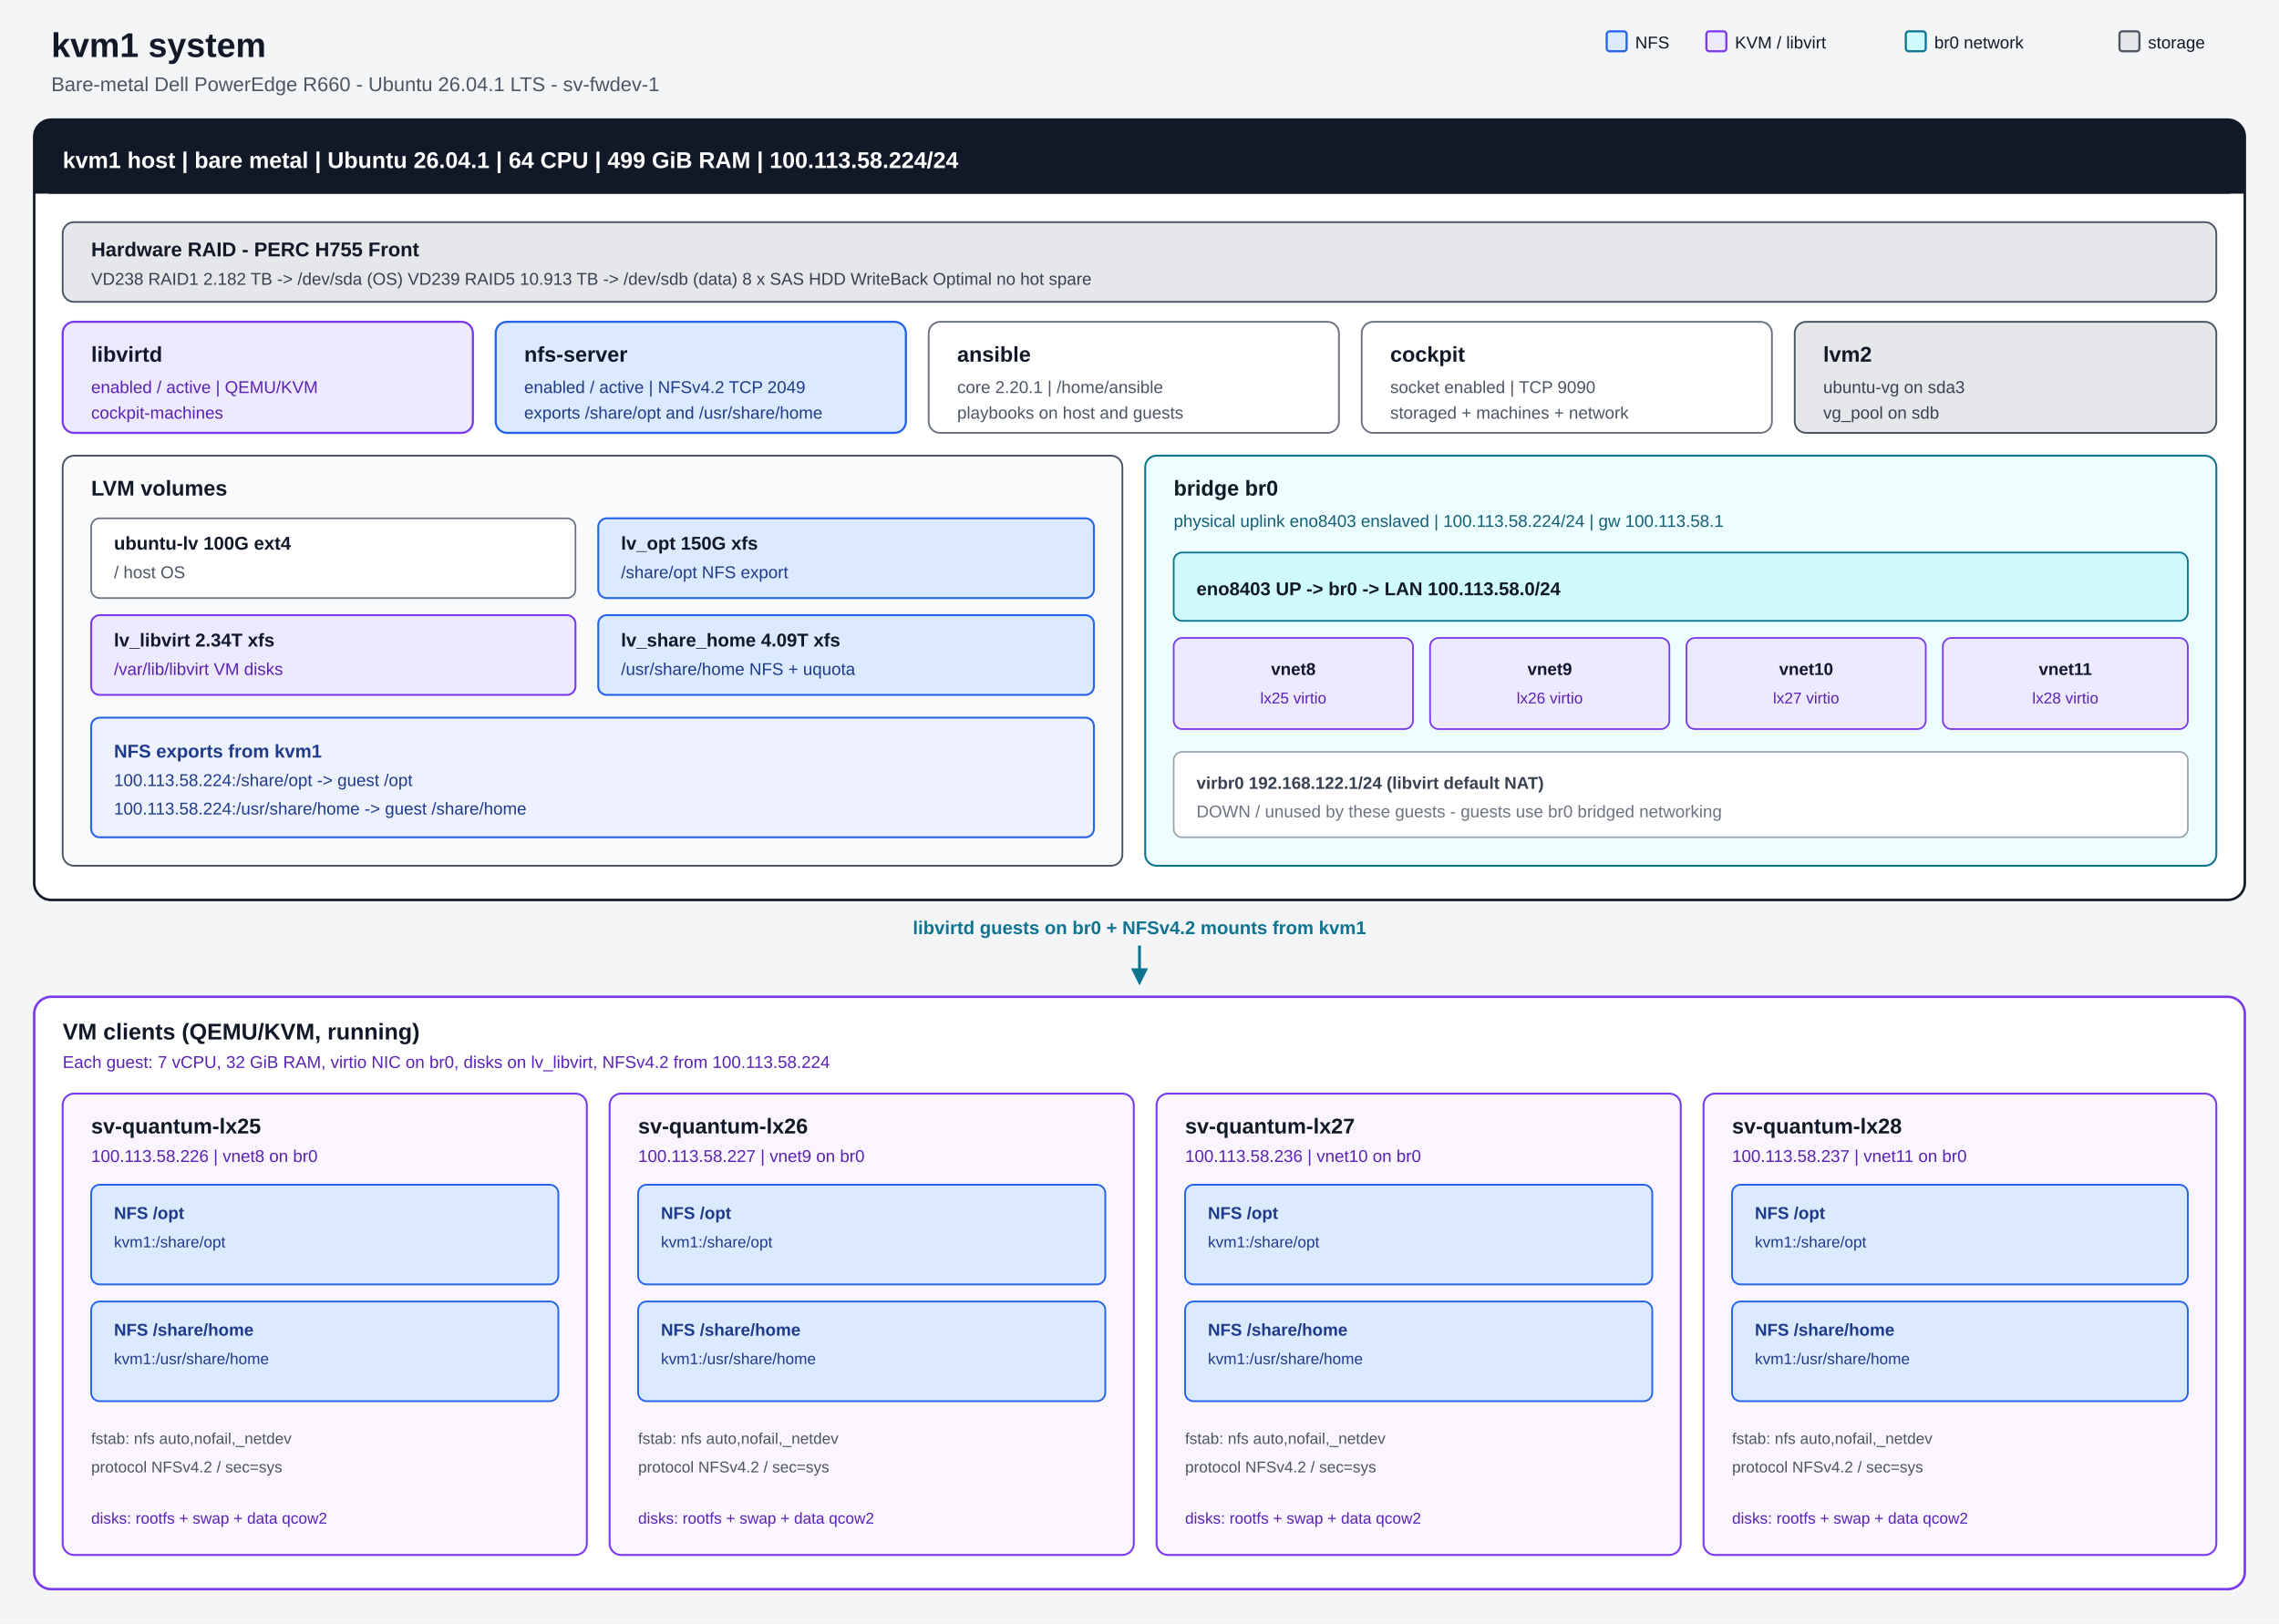
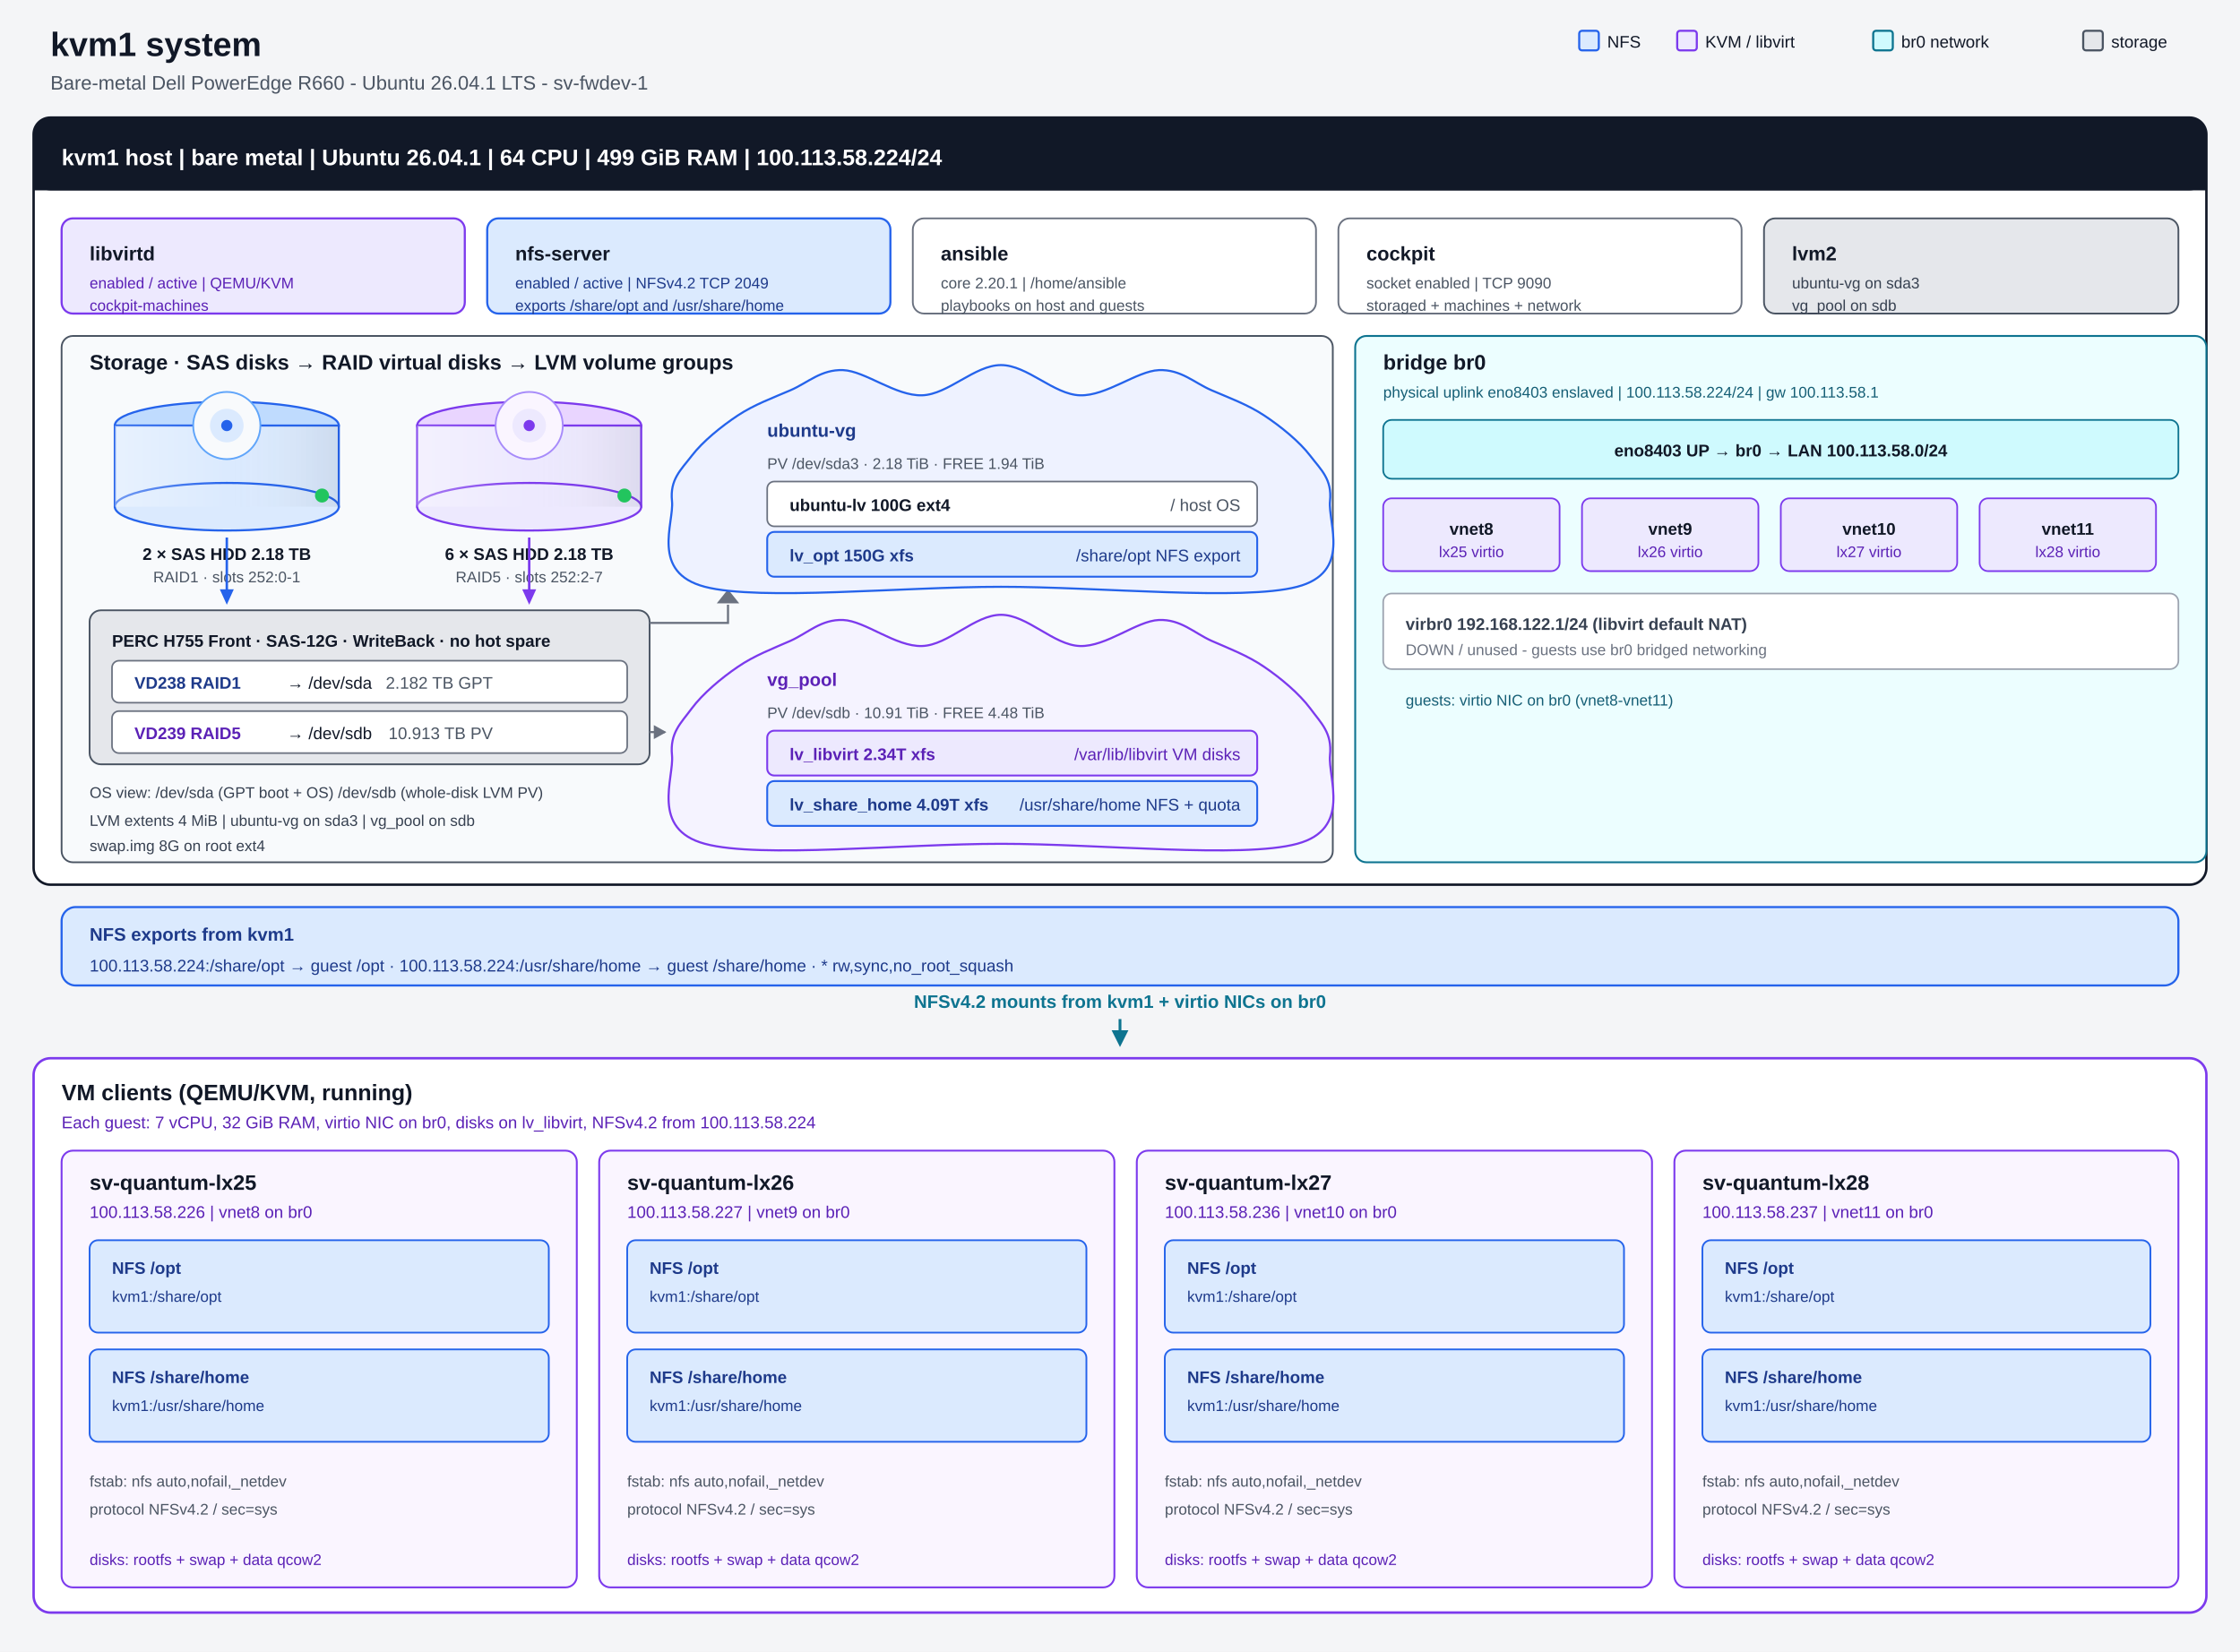
- <svg xmlns="http://www.w3.org/2000/svg" viewBox="0 0 1600 1140" width="1600" height="1140" role="img" aria-label="kvm1 bare-metal Ubuntu 26.04 host with libvirt, NFS, ansible, cockpit, hardware RAID, br0, and VM NFS clients">
-   <rect width="1600" height="1140" fill="#f4f5f7" />
+ <svg xmlns="http://www.w3.org/2000/svg" viewBox="0 0 1600 1180" width="1600" height="1180" role="img" aria-label="kvm1 bare-metal Ubuntu 26.04 host with libvirt, NFS, ansible, cockpit, hardware RAID, br0, and VM NFS clients">
+   <defs>
+     <linearGradient id="gBody" x1="0" y1="0" x2="1" y2="0">
+       <stop offset="0" stop-color="#ffffff" stop-opacity="0.35" />
+       <stop offset="0.5" stop-color="#ffffff" stop-opacity="0" />
+       <stop offset="1" stop-color="#1f2937" stop-opacity="0.08" />
+     </linearGradient>
+   </defs>
+   <rect width="1600" height="1180" fill="#f4f5f7" />
  <text x="36" y="40" font-family="Liberation Sans, DejaVu Sans, sans-serif" font-size="24" font-weight="700" fill="#111827">kvm1 system</text>
  <text x="36" y="64" font-family="Liberation Sans, DejaVu Sans, sans-serif" font-size="14" fill="#4b5563">Bare-metal Dell PowerEdge R660 - Ubuntu 26.04.1 LTS - sv-fwdev-1</text>
  <rect x="1128" y="22" width="14" height="14" rx="2" fill="#dbeafe" stroke="#2563eb" stroke-width="1.5" />
  <text x="1148" y="34" font-family="Liberation Sans, DejaVu Sans, sans-serif" font-size="12" fill="#111827">NFS</text>
  <rect x="1198" y="22" width="14" height="14" rx="2" fill="#ede9fe" stroke="#7c3aed" stroke-width="1.5" />
  <text x="1218" y="34" font-family="Liberation Sans, DejaVu Sans, sans-serif" font-size="12" fill="#111827">KVM / libvirt</text>
  <rect x="1338" y="22" width="14" height="14" rx="2" fill="#cffafe" stroke="#0e7490" stroke-width="1.5" />
  <text x="1358" y="34" font-family="Liberation Sans, DejaVu Sans, sans-serif" font-size="12" fill="#111827">br0 network</text>
  <rect x="1488" y="22" width="14" height="14" rx="2" fill="#e5e7eb" stroke="#4b5563" stroke-width="1.5" />
  <text x="1508" y="34" font-family="Liberation Sans, DejaVu Sans, sans-serif" font-size="12" fill="#111827">storage</text>
  <rect x="24" y="84" width="1552" height="548" rx="12" fill="#ffffff" stroke="#111827" stroke-width="1.75" />
  <rect x="24" y="84" width="1552" height="52" rx="12" fill="#111827" />
  <rect x="24" y="120" width="1552" height="16" fill="#111827" />
  <text x="44" y="118" font-family="Liberation Sans, DejaVu Sans, sans-serif" font-size="16" font-weight="700" fill="#ffffff">kvm1 host  |  bare metal  |  Ubuntu 26.04.1  |  64 CPU  |  499 GiB RAM  |  100.113.58.224/24</text>
-   <rect x="44" y="156" width="1512" height="56" rx="8" fill="#e5e7eb" stroke="#4b5563" stroke-width="1.25" />
-   <text x="64" y="180" font-family="Liberation Sans, DejaVu Sans, sans-serif" font-size="14" font-weight="700" fill="#111827">Hardware RAID - PERC H755 Front</text>
-   <text x="64" y="200" font-family="Liberation Sans, DejaVu Sans, sans-serif" font-size="12" fill="#374151">VD238 RAID1 2.182 TB -&gt; /dev/sda (OS)     VD239 RAID5 10.913 TB -&gt; /dev/sdb (data)     8 x SAS HDD     WriteBack     Optimal     no hot spare</text>
-   <rect x="44" y="226" width="288" height="78" rx="8" fill="#ede9fe" stroke="#7c3aed" stroke-width="1.5" />
-   <text x="64" y="254" font-family="Liberation Sans, DejaVu Sans, sans-serif" font-size="15" font-weight="700" fill="#111827">libvirtd</text>
-   <text x="64" y="276" font-family="Liberation Sans, DejaVu Sans, sans-serif" font-size="12" fill="#5b21b6">enabled / active  |  QEMU/KVM</text>
-   <text x="64" y="294" font-family="Liberation Sans, DejaVu Sans, sans-serif" font-size="12" fill="#5b21b6">cockpit-machines</text>
-   <rect x="348" y="226" width="288" height="78" rx="8" fill="#dbeafe" stroke="#2563eb" stroke-width="1.5" />
-   <text x="368" y="254" font-family="Liberation Sans, DejaVu Sans, sans-serif" font-size="15" font-weight="700" fill="#111827">nfs-server</text>
-   <text x="368" y="276" font-family="Liberation Sans, DejaVu Sans, sans-serif" font-size="12" fill="#1e3a8a">enabled / active  |  NFSv4.2 TCP 2049</text>
-   <text x="368" y="294" font-family="Liberation Sans, DejaVu Sans, sans-serif" font-size="12" fill="#1e3a8a">exports /share/opt and /usr/share/home</text>
-   <rect x="652" y="226" width="288" height="78" rx="8" fill="#ffffff" stroke="#6b7280" stroke-width="1.25" />
-   <text x="672" y="254" font-family="Liberation Sans, DejaVu Sans, sans-serif" font-size="15" font-weight="700" fill="#111827">ansible</text>
-   <text x="672" y="276" font-family="Liberation Sans, DejaVu Sans, sans-serif" font-size="12" fill="#4b5563">core 2.20.1  |  /home/ansible</text>
-   <text x="672" y="294" font-family="Liberation Sans, DejaVu Sans, sans-serif" font-size="12" fill="#4b5563">playbooks on host and guests</text>
-   <rect x="956" y="226" width="288" height="78" rx="8" fill="#ffffff" stroke="#6b7280" stroke-width="1.25" />
-   <text x="976" y="254" font-family="Liberation Sans, DejaVu Sans, sans-serif" font-size="15" font-weight="700" fill="#111827">cockpit</text>
-   <text x="976" y="276" font-family="Liberation Sans, DejaVu Sans, sans-serif" font-size="12" fill="#4b5563">socket enabled  |  TCP 9090</text>
-   <text x="976" y="294" font-family="Liberation Sans, DejaVu Sans, sans-serif" font-size="12" fill="#4b5563">storaged + machines + network</text>
-   <rect x="1260" y="226" width="296" height="78" rx="8" fill="#e5e7eb" stroke="#4b5563" stroke-width="1.25" />
-   <text x="1280" y="254" font-family="Liberation Sans, DejaVu Sans, sans-serif" font-size="15" font-weight="700" fill="#111827">lvm2</text>
-   <text x="1280" y="276" font-family="Liberation Sans, DejaVu Sans, sans-serif" font-size="12" fill="#374151">ubuntu-vg on sda3</text>
-   <text x="1280" y="294" font-family="Liberation Sans, DejaVu Sans, sans-serif" font-size="12" fill="#374151">vg_pool on sdb</text>
-   <rect x="44" y="320" width="744" height="288" rx="8" fill="#f8fafc" stroke="#4b5563" stroke-width="1.25" />
-   <text x="64" y="348" font-family="Liberation Sans, DejaVu Sans, sans-serif" font-size="15" font-weight="700" fill="#111827">LVM volumes</text>
-   <rect x="64" y="364" width="340" height="56" rx="6" fill="#ffffff" stroke="#6b7280" stroke-width="1.15" />
-   <text x="80" y="386" font-family="Liberation Sans, DejaVu Sans, sans-serif" font-size="13" font-weight="700" fill="#111827">ubuntu-lv  100G ext4</text>
-   <text x="80" y="406" font-family="Liberation Sans, DejaVu Sans, sans-serif" font-size="12" fill="#4b5563">/  host OS</text>
-   <rect x="420" y="364" width="348" height="56" rx="6" fill="#dbeafe" stroke="#2563eb" stroke-width="1.35" />
-   <text x="436" y="386" font-family="Liberation Sans, DejaVu Sans, sans-serif" font-size="13" font-weight="700" fill="#111827">lv_opt  150G xfs</text>
-   <text x="436" y="406" font-family="Liberation Sans, DejaVu Sans, sans-serif" font-size="12" fill="#1e3a8a">/share/opt  NFS export</text>
-   <rect x="64" y="432" width="340" height="56" rx="6" fill="#ede9fe" stroke="#7c3aed" stroke-width="1.35" />
-   <text x="80" y="454" font-family="Liberation Sans, DejaVu Sans, sans-serif" font-size="13" font-weight="700" fill="#111827">lv_libvirt  2.34T xfs</text>
-   <text x="80" y="474" font-family="Liberation Sans, DejaVu Sans, sans-serif" font-size="12" fill="#5b21b6">/var/lib/libvirt  VM disks</text>
-   <rect x="420" y="432" width="348" height="56" rx="6" fill="#dbeafe" stroke="#2563eb" stroke-width="1.35" />
-   <text x="436" y="454" font-family="Liberation Sans, DejaVu Sans, sans-serif" font-size="13" font-weight="700" fill="#111827">lv_share_home  4.09T xfs</text>
-   <text x="436" y="474" font-family="Liberation Sans, DejaVu Sans, sans-serif" font-size="12" fill="#1e3a8a">/usr/share/home  NFS + uquota</text>
-   <rect x="64" y="504" width="704" height="84" rx="6" fill="#eef2ff" stroke="#2563eb" stroke-width="1.35" />
-   <text x="80" y="532" font-family="Liberation Sans, DejaVu Sans, sans-serif" font-size="13" font-weight="700" fill="#1e3a8a">NFS exports from kvm1</text>
-   <text x="80" y="552" font-family="Liberation Sans, DejaVu Sans, sans-serif" font-size="12" fill="#1e3a8a">100.113.58.224:/share/opt       -&gt;  guest /opt</text>
-   <text x="80" y="572" font-family="Liberation Sans, DejaVu Sans, sans-serif" font-size="12" fill="#1e3a8a">100.113.58.224:/usr/share/home  -&gt;  guest /share/home</text>
-   <rect x="804" y="320" width="752" height="288" rx="8" fill="#ecfeff" stroke="#0e7490" stroke-width="1.35" />
-   <text x="824" y="348" font-family="Liberation Sans, DejaVu Sans, sans-serif" font-size="15" font-weight="700" fill="#111827">bridge br0</text>
-   <text x="824" y="370" font-family="Liberation Sans, DejaVu Sans, sans-serif" font-size="12" fill="#155e75">physical uplink eno8403 enslaved  |  100.113.58.224/24  |  gw 100.113.58.1</text>
-   <rect x="824" y="388" width="712" height="48" rx="6" fill="#cffafe" stroke="#0e7490" stroke-width="1.2" />
-   <text x="840" y="418" font-family="Liberation Sans, DejaVu Sans, sans-serif" font-size="13" font-weight="700" fill="#111827">eno8403  UP  -&gt;  br0  -&gt;  LAN 100.113.58.0/24</text>
-   <rect x="824" y="448" width="168" height="64" rx="6" fill="#ede9fe" stroke="#7c3aed" stroke-width="1.2" />
-   <text x="908" y="474" text-anchor="middle" font-family="Liberation Sans, DejaVu Sans, sans-serif" font-size="12" font-weight="700" fill="#111827">vnet8</text>
-   <text x="908" y="494" text-anchor="middle" font-family="Liberation Sans, DejaVu Sans, sans-serif" font-size="11" fill="#5b21b6">lx25 virtio</text>
-   <rect x="1004" y="448" width="168" height="64" rx="6" fill="#ede9fe" stroke="#7c3aed" stroke-width="1.2" />
-   <text x="1088" y="474" text-anchor="middle" font-family="Liberation Sans, DejaVu Sans, sans-serif" font-size="12" font-weight="700" fill="#111827">vnet9</text>
-   <text x="1088" y="494" text-anchor="middle" font-family="Liberation Sans, DejaVu Sans, sans-serif" font-size="11" fill="#5b21b6">lx26 virtio</text>
-   <rect x="1184" y="448" width="168" height="64" rx="6" fill="#ede9fe" stroke="#7c3aed" stroke-width="1.2" />
-   <text x="1268" y="474" text-anchor="middle" font-family="Liberation Sans, DejaVu Sans, sans-serif" font-size="12" font-weight="700" fill="#111827">vnet10</text>
-   <text x="1268" y="494" text-anchor="middle" font-family="Liberation Sans, DejaVu Sans, sans-serif" font-size="11" fill="#5b21b6">lx27 virtio</text>
-   <rect x="1364" y="448" width="172" height="64" rx="6" fill="#ede9fe" stroke="#7c3aed" stroke-width="1.2" />
-   <text x="1450" y="474" text-anchor="middle" font-family="Liberation Sans, DejaVu Sans, sans-serif" font-size="12" font-weight="700" fill="#111827">vnet11</text>
-   <text x="1450" y="494" text-anchor="middle" font-family="Liberation Sans, DejaVu Sans, sans-serif" font-size="11" fill="#5b21b6">lx28 virtio</text>
-   <rect x="824" y="528" width="712" height="60" rx="6" fill="#ffffff" stroke="#9ca3af" stroke-width="1.15" />
-   <text x="840" y="554" font-family="Liberation Sans, DejaVu Sans, sans-serif" font-size="12" font-weight="700" fill="#374151">virbr0  192.168.122.1/24  (libvirt default NAT)</text>
-   <text x="840" y="574" font-family="Liberation Sans, DejaVu Sans, sans-serif" font-size="12" fill="#6b7280">DOWN / unused by these guests - guests use br0 bridged networking</text>
-   <text x="800" y="656" text-anchor="middle" font-family="Liberation Sans, DejaVu Sans, sans-serif" font-size="13" font-weight="700" fill="#0e7490">libvirtd guests on br0   +   NFSv4.2 mounts from kvm1</text>
-   <line x1="800" y1="664" x2="800" y2="688" stroke="#0e7490" stroke-width="2" />
-   <polygon points="800,692 794,680 806,680" fill="#0e7490" />
-   <rect x="24" y="700" width="1552" height="416" rx="12" fill="#ffffff" stroke="#7c3aed" stroke-width="1.75" />
-   <text x="44" y="730" font-family="Liberation Sans, DejaVu Sans, sans-serif" font-size="16" font-weight="700" fill="#111827">VM clients  (QEMU/KVM, running)</text>
-   <text x="44" y="750" font-family="Liberation Sans, DejaVu Sans, sans-serif" font-size="12" fill="#5b21b6">Each guest: 7 vCPU, 32 GiB RAM, virtio NIC on br0, disks on lv_libvirt, NFSv4.2 from 100.113.58.224</text>
-   <rect x="44" y="768" width="368" height="324" rx="8" fill="#faf5ff" stroke="#7c3aed" stroke-width="1.35" />
-   <text x="64" y="796" font-family="Liberation Sans, DejaVu Sans, sans-serif" font-size="15" font-weight="700" fill="#111827">sv-quantum-lx25</text>
-   <text x="64" y="816" font-family="Liberation Sans, DejaVu Sans, sans-serif" font-size="12" fill="#5b21b6">100.113.58.226  |  vnet8 on br0</text>
-   <rect x="64" y="832" width="328" height="70" rx="6" fill="#dbeafe" stroke="#2563eb" stroke-width="1.25" />
-   <text x="80" y="856" font-family="Liberation Sans, DejaVu Sans, sans-serif" font-size="12" font-weight="700" fill="#1e3a8a">NFS /opt</text>
-   <text x="80" y="876" font-family="Liberation Sans, DejaVu Sans, sans-serif" font-size="11" fill="#1e3a8a">kvm1:/share/opt</text>
-   <rect x="64" y="914" width="328" height="70" rx="6" fill="#dbeafe" stroke="#2563eb" stroke-width="1.25" />
-   <text x="80" y="938" font-family="Liberation Sans, DejaVu Sans, sans-serif" font-size="12" font-weight="700" fill="#1e3a8a">NFS /share/home</text>
-   <text x="80" y="958" font-family="Liberation Sans, DejaVu Sans, sans-serif" font-size="11" fill="#1e3a8a">kvm1:/usr/share/home</text>
-   <text x="64" y="1014" font-family="Liberation Sans, DejaVu Sans, sans-serif" font-size="11" fill="#4b5563">fstab: nfs auto,nofail,_netdev</text>
-   <text x="64" y="1034" font-family="Liberation Sans, DejaVu Sans, sans-serif" font-size="11" fill="#4b5563">protocol NFSv4.2 / sec=sys</text>
-   <text x="64" y="1070" font-family="Liberation Sans, DejaVu Sans, sans-serif" font-size="11" fill="#5b21b6">disks: rootfs + swap + data qcow2</text>
-   <rect x="428" y="768" width="368" height="324" rx="8" fill="#faf5ff" stroke="#7c3aed" stroke-width="1.35" />
-   <text x="448" y="796" font-family="Liberation Sans, DejaVu Sans, sans-serif" font-size="15" font-weight="700" fill="#111827">sv-quantum-lx26</text>
-   <text x="448" y="816" font-family="Liberation Sans, DejaVu Sans, sans-serif" font-size="12" fill="#5b21b6">100.113.58.227  |  vnet9 on br0</text>
-   <rect x="448" y="832" width="328" height="70" rx="6" fill="#dbeafe" stroke="#2563eb" stroke-width="1.25" />
-   <text x="464" y="856" font-family="Liberation Sans, DejaVu Sans, sans-serif" font-size="12" font-weight="700" fill="#1e3a8a">NFS /opt</text>
-   <text x="464" y="876" font-family="Liberation Sans, DejaVu Sans, sans-serif" font-size="11" fill="#1e3a8a">kvm1:/share/opt</text>
-   <rect x="448" y="914" width="328" height="70" rx="6" fill="#dbeafe" stroke="#2563eb" stroke-width="1.25" />
-   <text x="464" y="938" font-family="Liberation Sans, DejaVu Sans, sans-serif" font-size="12" font-weight="700" fill="#1e3a8a">NFS /share/home</text>
-   <text x="464" y="958" font-family="Liberation Sans, DejaVu Sans, sans-serif" font-size="11" fill="#1e3a8a">kvm1:/usr/share/home</text>
-   <text x="448" y="1014" font-family="Liberation Sans, DejaVu Sans, sans-serif" font-size="11" fill="#4b5563">fstab: nfs auto,nofail,_netdev</text>
-   <text x="448" y="1034" font-family="Liberation Sans, DejaVu Sans, sans-serif" font-size="11" fill="#4b5563">protocol NFSv4.2 / sec=sys</text>
-   <text x="448" y="1070" font-family="Liberation Sans, DejaVu Sans, sans-serif" font-size="11" fill="#5b21b6">disks: rootfs + swap + data qcow2</text>
-   <rect x="812" y="768" width="368" height="324" rx="8" fill="#faf5ff" stroke="#7c3aed" stroke-width="1.35" />
-   <text x="832" y="796" font-family="Liberation Sans, DejaVu Sans, sans-serif" font-size="15" font-weight="700" fill="#111827">sv-quantum-lx27</text>
-   <text x="832" y="816" font-family="Liberation Sans, DejaVu Sans, sans-serif" font-size="12" fill="#5b21b6">100.113.58.236  |  vnet10 on br0</text>
-   <rect x="832" y="832" width="328" height="70" rx="6" fill="#dbeafe" stroke="#2563eb" stroke-width="1.25" />
-   <text x="848" y="856" font-family="Liberation Sans, DejaVu Sans, sans-serif" font-size="12" font-weight="700" fill="#1e3a8a">NFS /opt</text>
-   <text x="848" y="876" font-family="Liberation Sans, DejaVu Sans, sans-serif" font-size="11" fill="#1e3a8a">kvm1:/share/opt</text>
-   <rect x="832" y="914" width="328" height="70" rx="6" fill="#dbeafe" stroke="#2563eb" stroke-width="1.25" />
-   <text x="848" y="938" font-family="Liberation Sans, DejaVu Sans, sans-serif" font-size="12" font-weight="700" fill="#1e3a8a">NFS /share/home</text>
-   <text x="848" y="958" font-family="Liberation Sans, DejaVu Sans, sans-serif" font-size="11" fill="#1e3a8a">kvm1:/usr/share/home</text>
-   <text x="832" y="1014" font-family="Liberation Sans, DejaVu Sans, sans-serif" font-size="11" fill="#4b5563">fstab: nfs auto,nofail,_netdev</text>
-   <text x="832" y="1034" font-family="Liberation Sans, DejaVu Sans, sans-serif" font-size="11" fill="#4b5563">protocol NFSv4.2 / sec=sys</text>
-   <text x="832" y="1070" font-family="Liberation Sans, DejaVu Sans, sans-serif" font-size="11" fill="#5b21b6">disks: rootfs + swap + data qcow2</text>
-   <rect x="1196" y="768" width="360" height="324" rx="8" fill="#faf5ff" stroke="#7c3aed" stroke-width="1.35" />
-   <text x="1216" y="796" font-family="Liberation Sans, DejaVu Sans, sans-serif" font-size="15" font-weight="700" fill="#111827">sv-quantum-lx28</text>
-   <text x="1216" y="816" font-family="Liberation Sans, DejaVu Sans, sans-serif" font-size="12" fill="#5b21b6">100.113.58.237  |  vnet11 on br0</text>
-   <rect x="1216" y="832" width="320" height="70" rx="6" fill="#dbeafe" stroke="#2563eb" stroke-width="1.25" />
-   <text x="1232" y="856" font-family="Liberation Sans, DejaVu Sans, sans-serif" font-size="12" font-weight="700" fill="#1e3a8a">NFS /opt</text>
-   <text x="1232" y="876" font-family="Liberation Sans, DejaVu Sans, sans-serif" font-size="11" fill="#1e3a8a">kvm1:/share/opt</text>
-   <rect x="1216" y="914" width="320" height="70" rx="6" fill="#dbeafe" stroke="#2563eb" stroke-width="1.25" />
-   <text x="1232" y="938" font-family="Liberation Sans, DejaVu Sans, sans-serif" font-size="12" font-weight="700" fill="#1e3a8a">NFS /share/home</text>
-   <text x="1232" y="958" font-family="Liberation Sans, DejaVu Sans, sans-serif" font-size="11" fill="#1e3a8a">kvm1:/usr/share/home</text>
-   <text x="1216" y="1014" font-family="Liberation Sans, DejaVu Sans, sans-serif" font-size="11" fill="#4b5563">fstab: nfs auto,nofail,_netdev</text>
-   <text x="1216" y="1034" font-family="Liberation Sans, DejaVu Sans, sans-serif" font-size="11" fill="#4b5563">protocol NFSv4.2 / sec=sys</text>
-   <text x="1216" y="1070" font-family="Liberation Sans, DejaVu Sans, sans-serif" font-size="11" fill="#5b21b6">disks: rootfs + swap + data qcow2</text>
+   <rect x="44" y="156" width="288" height="68" rx="8" fill="#ede9fe" stroke="#7c3aed" stroke-width="1.5" />
+   <text x="64" y="186" font-family="Liberation Sans, DejaVu Sans, sans-serif" font-size="14" font-weight="700" fill="#111827">libvirtd</text>
+   <text x="64" y="206" font-family="Liberation Sans, DejaVu Sans, sans-serif" font-size="11" fill="#5b21b6">enabled / active  |  QEMU/KVM</text>
+   <text x="64" y="222" font-family="Liberation Sans, DejaVu Sans, sans-serif" font-size="11" fill="#5b21b6">cockpit-machines</text>
+   <rect x="348" y="156" width="288" height="68" rx="8" fill="#dbeafe" stroke="#2563eb" stroke-width="1.5" />
+   <text x="368" y="186" font-family="Liberation Sans, DejaVu Sans, sans-serif" font-size="14" font-weight="700" fill="#111827">nfs-server</text>
+   <text x="368" y="206" font-family="Liberation Sans, DejaVu Sans, sans-serif" font-size="11" fill="#1e3a8a">enabled / active  |  NFSv4.2 TCP 2049</text>
+   <text x="368" y="222" font-family="Liberation Sans, DejaVu Sans, sans-serif" font-size="11" fill="#1e3a8a">exports /share/opt and /usr/share/home</text>
+   <rect x="652" y="156" width="288" height="68" rx="8" fill="#ffffff" stroke="#6b7280" stroke-width="1.25" />
+   <text x="672" y="186" font-family="Liberation Sans, DejaVu Sans, sans-serif" font-size="14" font-weight="700" fill="#111827">ansible</text>
+   <text x="672" y="206" font-family="Liberation Sans, DejaVu Sans, sans-serif" font-size="11" fill="#4b5563">core 2.20.1  |  /home/ansible</text>
+   <text x="672" y="222" font-family="Liberation Sans, DejaVu Sans, sans-serif" font-size="11" fill="#4b5563">playbooks on host and guests</text>
+   <rect x="956" y="156" width="288" height="68" rx="8" fill="#ffffff" stroke="#6b7280" stroke-width="1.25" />
+   <text x="976" y="186" font-family="Liberation Sans, DejaVu Sans, sans-serif" font-size="14" font-weight="700" fill="#111827">cockpit</text>
+   <text x="976" y="206" font-family="Liberation Sans, DejaVu Sans, sans-serif" font-size="11" fill="#4b5563">socket enabled  |  TCP 9090</text>
+   <text x="976" y="222" font-family="Liberation Sans, DejaVu Sans, sans-serif" font-size="11" fill="#4b5563">storaged + machines + network</text>
+   <rect x="1260" y="156" width="296" height="68" rx="8" fill="#e5e7eb" stroke="#4b5563" stroke-width="1.25" />
+   <text x="1280" y="186" font-family="Liberation Sans, DejaVu Sans, sans-serif" font-size="14" font-weight="700" fill="#111827">lvm2</text>
+   <text x="1280" y="206" font-family="Liberation Sans, DejaVu Sans, sans-serif" font-size="11" fill="#374151">ubuntu-vg on sda3</text>
+   <text x="1280" y="222" font-family="Liberation Sans, DejaVu Sans, sans-serif" font-size="11" fill="#374151">vg_pool on sdb</text>
+   <rect x="44" y="240" width="908" height="376" rx="8" fill="#f8fafc" stroke="#4b5563" stroke-width="1.25" />
+   <text x="64" y="264" font-family="Liberation Sans, DejaVu Sans, sans-serif" font-size="15" font-weight="700" fill="#111827">Storage  ·  SAS disks → RAID virtual disks → LVM volume groups</text>
+   <ellipse cx="162" cy="304" rx="80" ry="17" fill="#bfdbfe" stroke="#2563eb" stroke-width="1.5" />
+   <rect x="82" y="304" width="160" height="58" fill="#dbeafe" stroke="#2563eb" stroke-width="1.5" />
+   <ellipse cx="162" cy="362" rx="80" ry="17" fill="#dbeafe" stroke="#2563eb" stroke-width="1.5" />
+   <rect x="82" y="304" width="160" height="58" fill="url(#gBody)" />
+   <circle cx="162" cy="304" r="24" fill="#f8fafc" stroke="#60a5fa" stroke-width="1.25" />
+   <circle cx="162" cy="304" r="12" fill="#dbeafe" />
+   <circle cx="162" cy="304" r="4" fill="#2563eb" />
+   <circle cx="230" cy="354" r="5" fill="#22c55e" />
+   <text x="162" y="400" text-anchor="middle" font-family="Liberation Sans, DejaVu Sans, sans-serif" font-size="12" font-weight="700" fill="#111827">2 × SAS HDD  2.18 TB</text>
+   <text x="162" y="416" text-anchor="middle" font-family="Liberation Sans, DejaVu Sans, sans-serif" font-size="11" fill="#4b5563">RAID1 · slots 252:0-1</text>
+   <ellipse cx="378" cy="304" rx="80" ry="17" fill="#e9d5ff" stroke="#7c3aed" stroke-width="1.5" />
+   <rect x="298" y="304" width="160" height="58" fill="#ede9fe" stroke="#7c3aed" stroke-width="1.5" />
+   <ellipse cx="378" cy="362" rx="80" ry="17" fill="#ede9fe" stroke="#7c3aed" stroke-width="1.5" />
+   <rect x="298" y="304" width="160" height="58" fill="url(#gBody)" />
+   <circle cx="378" cy="304" r="24" fill="#faf5ff" stroke="#a78bfa" stroke-width="1.25" />
+   <circle cx="378" cy="304" r="12" fill="#ede9fe" />
+   <circle cx="378" cy="304" r="4" fill="#7c3aed" />
+   <circle cx="446" cy="354" r="5" fill="#22c55e" />
+   <text x="378" y="400" text-anchor="middle" font-family="Liberation Sans, DejaVu Sans, sans-serif" font-size="12" font-weight="700" fill="#111827">6 × SAS HDD  2.18 TB</text>
+   <text x="378" y="416" text-anchor="middle" font-family="Liberation Sans, DejaVu Sans, sans-serif" font-size="11" fill="#4b5563">RAID5 · slots 252:2-7</text>
+   <line x1="162" y1="384" x2="162" y2="428" stroke="#2563eb" stroke-width="1.75" />
+   <polygon points="162,432 157,421 167,421" fill="#2563eb" />
+   <line x1="378" y1="384" x2="378" y2="428" stroke="#7c3aed" stroke-width="1.75" />
+   <polygon points="378,432 373,421 383,421" fill="#7c3aed" />
+   <rect x="64" y="436" width="400" height="110" rx="8" fill="#e5e7eb" stroke="#4b5563" stroke-width="1.25" />
+   <text x="80" y="462" font-family="Liberation Sans, DejaVu Sans, sans-serif" font-size="12" font-weight="700" fill="#111827">PERC H755 Front  ·  SAS-12G  ·  WriteBack  ·  no hot spare</text>
+   <rect x="80" y="472" width="368" height="30" rx="5" fill="#ffffff" stroke="#6b7280" stroke-width="1.15" />
+   <text x="96" y="492" font-family="Liberation Sans, DejaVu Sans, sans-serif" font-size="12" font-weight="700" fill="#1e3a8a">VD238  RAID1</text>
+   <text x="205" y="492" font-family="Liberation Sans, DejaVu Sans, sans-serif" font-size="12" fill="#111827">→ /dev/sda</text>
+   <text x="352" y="492" text-anchor="end" font-family="Liberation Sans, DejaVu Sans, sans-serif" font-size="12" fill="#4b5563">2.182 TB  GPT</text>
+   <rect x="80" y="508" width="368" height="30" rx="5" fill="#ffffff" stroke="#6b7280" stroke-width="1.15" />
+   <text x="96" y="528" font-family="Liberation Sans, DejaVu Sans, sans-serif" font-size="12" font-weight="700" fill="#5b21b6">VD239  RAID5</text>
+   <text x="205" y="528" font-family="Liberation Sans, DejaVu Sans, sans-serif" font-size="12" fill="#111827">→ /dev/sdb</text>
+   <text x="352" y="528" text-anchor="end" font-family="Liberation Sans, DejaVu Sans, sans-serif" font-size="12" fill="#4b5563">10.913 TB  PV</text>
+   <polyline points="464,445 520,445 520,432" fill="none" stroke="#6b7280" stroke-width="1.5" />
+   <polygon points="520,421 512,431 528,431" fill="#6b7280" />
+   <line x1="464" y1="523" x2="475" y2="523" stroke="#6b7280" stroke-width="1.5" />
+   <polygon points="476,523 467,518 467,528" fill="#6b7280" />
+   <text x="64" y="570" font-family="Liberation Sans, DejaVu Sans, sans-serif" font-size="11" fill="#374151">OS view: /dev/sda (GPT boot + OS)   /dev/sdb (whole-disk LVM PV)</text>
+   <text x="64" y="590" font-family="Liberation Sans, DejaVu Sans, sans-serif" font-size="11" fill="#374151">LVM extents 4 MiB   |   ubuntu-vg on sda3   |   vg_pool on sdb</text>
+   <text x="64" y="608" font-family="Liberation Sans, DejaVu Sans, sans-serif" font-size="11" fill="#374151">swap.img 8G on root ext4</text>
+   <path d="M 503.5 419.2 C 464.3 409.0 481.6 373.6 480.0 358.0 C 478.4 342.4 486.3 335.8 494.1 325.6 C 501.9 315.4 515.2 304.6 527.0 296.8 C 538.8 289.0 552.1 284.2 564.6 278.8 C 577.1 273.4 586.5 263.8 602.2 264.4 C 617.9 265.0 639.8 283.0 658.6 282.4 C 677.4 281.8 696.2 260.8 715.0 260.8 C 733.8 260.8 752.6 281.8 771.4 282.4 C 790.2 283.0 812.1 265.0 827.8 264.4 C 843.5 263.8 852.9 273.4 865.4 278.8 C 877.9 284.2 891.2 289.0 903.0 296.8 C 914.8 304.6 928.1 315.4 935.9 325.6 C 943.7 335.8 951.6 342.4 950.0 358.0 C 948.4 373.6 965.7 409.0 926.5 419.2 C 887.3 429.4 785.5 419.2 715.0 419.2 C 644.5 419.2 542.7 429.4 503.5 419.2" fill="#eef2ff" stroke="#2563eb" stroke-width="1.5" />
+   <text x="548" y="312" font-family="Liberation Sans, DejaVu Sans, sans-serif" font-size="13" font-weight="700" fill="#1e3a8a">ubuntu-vg</text>
+   <text x="548" y="335" font-family="Liberation Sans, DejaVu Sans, sans-serif" font-size="11" fill="#4b5563">PV /dev/sda3 · 2.18 TiB · FREE 1.94 TiB</text>
+   <rect x="548" y="344" width="350" height="32" rx="5" fill="#ffffff" stroke="#6b7280" stroke-width="1.15" />
+   <text x="564" y="365" font-family="Liberation Sans, DejaVu Sans, sans-serif" font-size="12" font-weight="700" fill="#111827">ubuntu-lv  100G ext4</text>
+   <text x="886" y="365" text-anchor="end" font-family="Liberation Sans, DejaVu Sans, sans-serif" font-size="12" fill="#4b5563">/  host OS</text>
+   <rect x="548" y="380" width="350" height="32" rx="5" fill="#dbeafe" stroke="#2563eb" stroke-width="1.35" />
+   <text x="564" y="401" font-family="Liberation Sans, DejaVu Sans, sans-serif" font-size="12" font-weight="700" fill="#1e3a8a">lv_opt  150G xfs</text>
+   <text x="886" y="401" text-anchor="end" font-family="Liberation Sans, DejaVu Sans, sans-serif" font-size="12" fill="#1e3a8a">/share/opt  NFS export</text>
+   <path d="M 503.5 602.8 C 464.3 592.3 481.6 555.7 480.0 539.6 C 478.4 523.5 486.3 516.7 494.1 506.1 C 501.9 495.6 515.2 484.4 527.0 476.4 C 538.8 468.3 552.1 463.3 564.6 457.8 C 577.1 452.2 586.5 442.3 602.2 442.9 C 617.9 443.5 639.8 462.1 658.6 461.5 C 677.4 460.9 696.2 439.2 715.0 439.2 C 733.8 439.2 752.6 460.9 771.4 461.5 C 790.2 462.1 812.1 443.5 827.8 442.9 C 843.5 442.3 852.9 452.2 865.4 457.8 C 877.9 463.3 891.2 468.3 903.0 476.4 C 914.8 484.4 928.1 495.6 935.9 506.1 C 943.7 516.7 951.6 523.5 950.0 539.6 C 948.4 555.7 965.7 592.3 926.5 602.8 C 887.3 613.4 785.5 602.8 715.0 602.8 C 644.5 602.8 542.7 613.4 503.5 602.8" fill="#f5f3ff" stroke="#7c3aed" stroke-width="1.5" />
+   <text x="548" y="490" font-family="Liberation Sans, DejaVu Sans, sans-serif" font-size="13" font-weight="700" fill="#5b21b6">vg_pool</text>
+   <text x="548" y="513" font-family="Liberation Sans, DejaVu Sans, sans-serif" font-size="11" fill="#4b5563">PV /dev/sdb · 10.91 TiB · FREE 4.48 TiB</text>
+   <rect x="548" y="522" width="350" height="32" rx="5" fill="#ede9fe" stroke="#7c3aed" stroke-width="1.35" />
+   <text x="564" y="543" font-family="Liberation Sans, DejaVu Sans, sans-serif" font-size="12" font-weight="700" fill="#5b21b6">lv_libvirt  2.34T xfs</text>
+   <text x="886" y="543" text-anchor="end" font-family="Liberation Sans, DejaVu Sans, sans-serif" font-size="12" fill="#5b21b6">/var/lib/libvirt  VM disks</text>
+   <rect x="548" y="558" width="350" height="32" rx="5" fill="#dbeafe" stroke="#2563eb" stroke-width="1.35" />
+   <text x="564" y="579" font-family="Liberation Sans, DejaVu Sans, sans-serif" font-size="12" font-weight="700" fill="#1e3a8a">lv_share_home  4.09T xfs</text>
+   <text x="886" y="579" text-anchor="end" font-family="Liberation Sans, DejaVu Sans, sans-serif" font-size="12" fill="#1e3a8a">/usr/share/home  NFS + quota</text>
+   <rect x="968" y="240" width="608" height="376" rx="8" fill="#ecfeff" stroke="#0e7490" stroke-width="1.35" />
+   <text x="988" y="264" font-family="Liberation Sans, DejaVu Sans, sans-serif" font-size="15" font-weight="700" fill="#111827">bridge br0</text>
+   <text x="988" y="284" font-family="Liberation Sans, DejaVu Sans, sans-serif" font-size="11" fill="#155e75">physical uplink eno8403 enslaved  |  100.113.58.224/24  |  gw 100.113.58.1</text>
+   <rect x="988" y="300" width="568" height="42" rx="6" fill="#cffafe" stroke="#0e7490" stroke-width="1.2" />
+   <text x="1272" y="326" text-anchor="middle" font-family="Liberation Sans, DejaVu Sans, sans-serif" font-size="12" font-weight="700" fill="#111827">eno8403  UP  →  br0  →  LAN 100.113.58.0/24</text>
+   <rect x="988" y="356" width="126" height="52" rx="6" fill="#ede9fe" stroke="#7c3aed" stroke-width="1.2" />
+   <text x="1051" y="382" text-anchor="middle" font-family="Liberation Sans, DejaVu Sans, sans-serif" font-size="12" font-weight="700" fill="#111827">vnet8</text>
+   <text x="1051" y="398" text-anchor="middle" font-family="Liberation Sans, DejaVu Sans, sans-serif" font-size="11" fill="#5b21b6">lx25 virtio</text>
+   <rect x="1130" y="356" width="126" height="52" rx="6" fill="#ede9fe" stroke="#7c3aed" stroke-width="1.2" />
+   <text x="1193" y="382" text-anchor="middle" font-family="Liberation Sans, DejaVu Sans, sans-serif" font-size="12" font-weight="700" fill="#111827">vnet9</text>
+   <text x="1193" y="398" text-anchor="middle" font-family="Liberation Sans, DejaVu Sans, sans-serif" font-size="11" fill="#5b21b6">lx26 virtio</text>
+   <rect x="1272" y="356" width="126" height="52" rx="6" fill="#ede9fe" stroke="#7c3aed" stroke-width="1.2" />
+   <text x="1335" y="382" text-anchor="middle" font-family="Liberation Sans, DejaVu Sans, sans-serif" font-size="12" font-weight="700" fill="#111827">vnet10</text>
+   <text x="1335" y="398" text-anchor="middle" font-family="Liberation Sans, DejaVu Sans, sans-serif" font-size="11" fill="#5b21b6">lx27 virtio</text>
+   <rect x="1414" y="356" width="126" height="52" rx="6" fill="#ede9fe" stroke="#7c3aed" stroke-width="1.2" />
+   <text x="1477" y="382" text-anchor="middle" font-family="Liberation Sans, DejaVu Sans, sans-serif" font-size="12" font-weight="700" fill="#111827">vnet11</text>
+   <text x="1477" y="398" text-anchor="middle" font-family="Liberation Sans, DejaVu Sans, sans-serif" font-size="11" fill="#5b21b6">lx28 virtio</text>
+   <rect x="988" y="424" width="568" height="54" rx="6" fill="#ffffff" stroke="#9ca3af" stroke-width="1.15" />
+   <text x="1004" y="450" font-family="Liberation Sans, DejaVu Sans, sans-serif" font-size="12" font-weight="700" fill="#374151">virbr0  192.168.122.1/24  (libvirt default NAT)</text>
+   <text x="1004" y="468" font-family="Liberation Sans, DejaVu Sans, sans-serif" font-size="11" fill="#6b7280">DOWN / unused - guests use br0 bridged networking</text>
+   <text x="1004" y="504" font-family="Liberation Sans, DejaVu Sans, sans-serif" font-size="11" fill="#155e75">guests: virtio NIC on br0 (vnet8-vnet11)</text>
+   <rect x="44" y="648" width="1512" height="56" rx="10" fill="#dbeafe" stroke="#2563eb" stroke-width="1.5" />
+   <text x="64" y="672" font-family="Liberation Sans, DejaVu Sans, sans-serif" font-size="13" font-weight="700" fill="#1e3a8a">NFS exports from kvm1</text>
+   <text x="64" y="694" font-family="Liberation Sans, DejaVu Sans, sans-serif" font-size="12" fill="#1e3a8a">100.113.58.224:/share/opt  →  guest /opt      ·      100.113.58.224:/usr/share/home  →  guest /share/home      ·      *  rw,sync,no_root_squash</text>
+   <text x="800" y="720" text-anchor="middle" font-family="Liberation Sans, DejaVu Sans, sans-serif" font-size="13" font-weight="700" fill="#0e7490">NFSv4.2 mounts from kvm1   +   virtio NICs on br0</text>
+   <line x1="800" y1="728" x2="800" y2="744" stroke="#0e7490" stroke-width="2" />
+   <polygon points="800,748 794,736 806,736" fill="#0e7490" />
+   <rect x="24" y="756" width="1552" height="396" rx="12" fill="#ffffff" stroke="#7c3aed" stroke-width="1.75" />
+   <text x="44" y="786" font-family="Liberation Sans, DejaVu Sans, sans-serif" font-size="16" font-weight="700" fill="#111827">VM clients  (QEMU/KVM, running)</text>
+   <text x="44" y="806" font-family="Liberation Sans, DejaVu Sans, sans-serif" font-size="12" fill="#5b21b6">Each guest: 7 vCPU, 32 GiB RAM, virtio NIC on br0, disks on lv_libvirt, NFSv4.2 from 100.113.58.224</text>
+   <rect x="44" y="822" width="368" height="312" rx="8" fill="#faf5ff" stroke="#7c3aed" stroke-width="1.35" />
+   <text x="64" y="850" font-family="Liberation Sans, DejaVu Sans, sans-serif" font-size="15" font-weight="700" fill="#111827">sv-quantum-lx25</text>
+   <text x="64" y="870" font-family="Liberation Sans, DejaVu Sans, sans-serif" font-size="12" fill="#5b21b6">100.113.58.226  |  vnet8 on br0</text>
+   <rect x="64" y="886" width="328" height="66" rx="6" fill="#dbeafe" stroke="#2563eb" stroke-width="1.25" />
+   <text x="80" y="910" font-family="Liberation Sans, DejaVu Sans, sans-serif" font-size="12" font-weight="700" fill="#1e3a8a">NFS /opt</text>
+   <text x="80" y="930" font-family="Liberation Sans, DejaVu Sans, sans-serif" font-size="11" fill="#1e3a8a">kvm1:/share/opt</text>
+   <rect x="64" y="964" width="328" height="66" rx="6" fill="#dbeafe" stroke="#2563eb" stroke-width="1.25" />
+   <text x="80" y="988" font-family="Liberation Sans, DejaVu Sans, sans-serif" font-size="12" font-weight="700" fill="#1e3a8a">NFS /share/home</text>
+   <text x="80" y="1008" font-family="Liberation Sans, DejaVu Sans, sans-serif" font-size="11" fill="#1e3a8a">kvm1:/usr/share/home</text>
+   <text x="64" y="1062" font-family="Liberation Sans, DejaVu Sans, sans-serif" font-size="11" fill="#4b5563">fstab: nfs auto,nofail,_netdev</text>
+   <text x="64" y="1082" font-family="Liberation Sans, DejaVu Sans, sans-serif" font-size="11" fill="#4b5563">protocol NFSv4.2 / sec=sys</text>
+   <text x="64" y="1118" font-family="Liberation Sans, DejaVu Sans, sans-serif" font-size="11" fill="#5b21b6">disks: rootfs + swap + data qcow2</text>
+   <rect x="428" y="822" width="368" height="312" rx="8" fill="#faf5ff" stroke="#7c3aed" stroke-width="1.35" />
+   <text x="448" y="850" font-family="Liberation Sans, DejaVu Sans, sans-serif" font-size="15" font-weight="700" fill="#111827">sv-quantum-lx26</text>
+   <text x="448" y="870" font-family="Liberation Sans, DejaVu Sans, sans-serif" font-size="12" fill="#5b21b6">100.113.58.227  |  vnet9 on br0</text>
+   <rect x="448" y="886" width="328" height="66" rx="6" fill="#dbeafe" stroke="#2563eb" stroke-width="1.25" />
+   <text x="464" y="910" font-family="Liberation Sans, DejaVu Sans, sans-serif" font-size="12" font-weight="700" fill="#1e3a8a">NFS /opt</text>
+   <text x="464" y="930" font-family="Liberation Sans, DejaVu Sans, sans-serif" font-size="11" fill="#1e3a8a">kvm1:/share/opt</text>
+   <rect x="448" y="964" width="328" height="66" rx="6" fill="#dbeafe" stroke="#2563eb" stroke-width="1.25" />
+   <text x="464" y="988" font-family="Liberation Sans, DejaVu Sans, sans-serif" font-size="12" font-weight="700" fill="#1e3a8a">NFS /share/home</text>
+   <text x="464" y="1008" font-family="Liberation Sans, DejaVu Sans, sans-serif" font-size="11" fill="#1e3a8a">kvm1:/usr/share/home</text>
+   <text x="448" y="1062" font-family="Liberation Sans, DejaVu Sans, sans-serif" font-size="11" fill="#4b5563">fstab: nfs auto,nofail,_netdev</text>
+   <text x="448" y="1082" font-family="Liberation Sans, DejaVu Sans, sans-serif" font-size="11" fill="#4b5563">protocol NFSv4.2 / sec=sys</text>
+   <text x="448" y="1118" font-family="Liberation Sans, DejaVu Sans, sans-serif" font-size="11" fill="#5b21b6">disks: rootfs + swap + data qcow2</text>
+   <rect x="812" y="822" width="368" height="312" rx="8" fill="#faf5ff" stroke="#7c3aed" stroke-width="1.35" />
+   <text x="832" y="850" font-family="Liberation Sans, DejaVu Sans, sans-serif" font-size="15" font-weight="700" fill="#111827">sv-quantum-lx27</text>
+   <text x="832" y="870" font-family="Liberation Sans, DejaVu Sans, sans-serif" font-size="12" fill="#5b21b6">100.113.58.236  |  vnet10 on br0</text>
+   <rect x="832" y="886" width="328" height="66" rx="6" fill="#dbeafe" stroke="#2563eb" stroke-width="1.25" />
+   <text x="848" y="910" font-family="Liberation Sans, DejaVu Sans, sans-serif" font-size="12" font-weight="700" fill="#1e3a8a">NFS /opt</text>
+   <text x="848" y="930" font-family="Liberation Sans, DejaVu Sans, sans-serif" font-size="11" fill="#1e3a8a">kvm1:/share/opt</text>
+   <rect x="832" y="964" width="328" height="66" rx="6" fill="#dbeafe" stroke="#2563eb" stroke-width="1.25" />
+   <text x="848" y="988" font-family="Liberation Sans, DejaVu Sans, sans-serif" font-size="12" font-weight="700" fill="#1e3a8a">NFS /share/home</text>
+   <text x="848" y="1008" font-family="Liberation Sans, DejaVu Sans, sans-serif" font-size="11" fill="#1e3a8a">kvm1:/usr/share/home</text>
+   <text x="832" y="1062" font-family="Liberation Sans, DejaVu Sans, sans-serif" font-size="11" fill="#4b5563">fstab: nfs auto,nofail,_netdev</text>
+   <text x="832" y="1082" font-family="Liberation Sans, DejaVu Sans, sans-serif" font-size="11" fill="#4b5563">protocol NFSv4.2 / sec=sys</text>
+   <text x="832" y="1118" font-family="Liberation Sans, DejaVu Sans, sans-serif" font-size="11" fill="#5b21b6">disks: rootfs + swap + data qcow2</text>
+   <rect x="1196" y="822" width="360" height="312" rx="8" fill="#faf5ff" stroke="#7c3aed" stroke-width="1.35" />
+   <text x="1216" y="850" font-family="Liberation Sans, DejaVu Sans, sans-serif" font-size="15" font-weight="700" fill="#111827">sv-quantum-lx28</text>
+   <text x="1216" y="870" font-family="Liberation Sans, DejaVu Sans, sans-serif" font-size="12" fill="#5b21b6">100.113.58.237  |  vnet11 on br0</text>
+   <rect x="1216" y="886" width="320" height="66" rx="6" fill="#dbeafe" stroke="#2563eb" stroke-width="1.25" />
+   <text x="1232" y="910" font-family="Liberation Sans, DejaVu Sans, sans-serif" font-size="12" font-weight="700" fill="#1e3a8a">NFS /opt</text>
+   <text x="1232" y="930" font-family="Liberation Sans, DejaVu Sans, sans-serif" font-size="11" fill="#1e3a8a">kvm1:/share/opt</text>
+   <rect x="1216" y="964" width="320" height="66" rx="6" fill="#dbeafe" stroke="#2563eb" stroke-width="1.25" />
+   <text x="1232" y="988" font-family="Liberation Sans, DejaVu Sans, sans-serif" font-size="12" font-weight="700" fill="#1e3a8a">NFS /share/home</text>
+   <text x="1232" y="1008" font-family="Liberation Sans, DejaVu Sans, sans-serif" font-size="11" fill="#1e3a8a">kvm1:/usr/share/home</text>
+   <text x="1216" y="1062" font-family="Liberation Sans, DejaVu Sans, sans-serif" font-size="11" fill="#4b5563">fstab: nfs auto,nofail,_netdev</text>
+   <text x="1216" y="1082" font-family="Liberation Sans, DejaVu Sans, sans-serif" font-size="11" fill="#4b5563">protocol NFSv4.2 / sec=sys</text>
+   <text x="1216" y="1118" font-family="Liberation Sans, DejaVu Sans, sans-serif" font-size="11" fill="#5b21b6">disks: rootfs + swap + data qcow2</text>
</svg>
